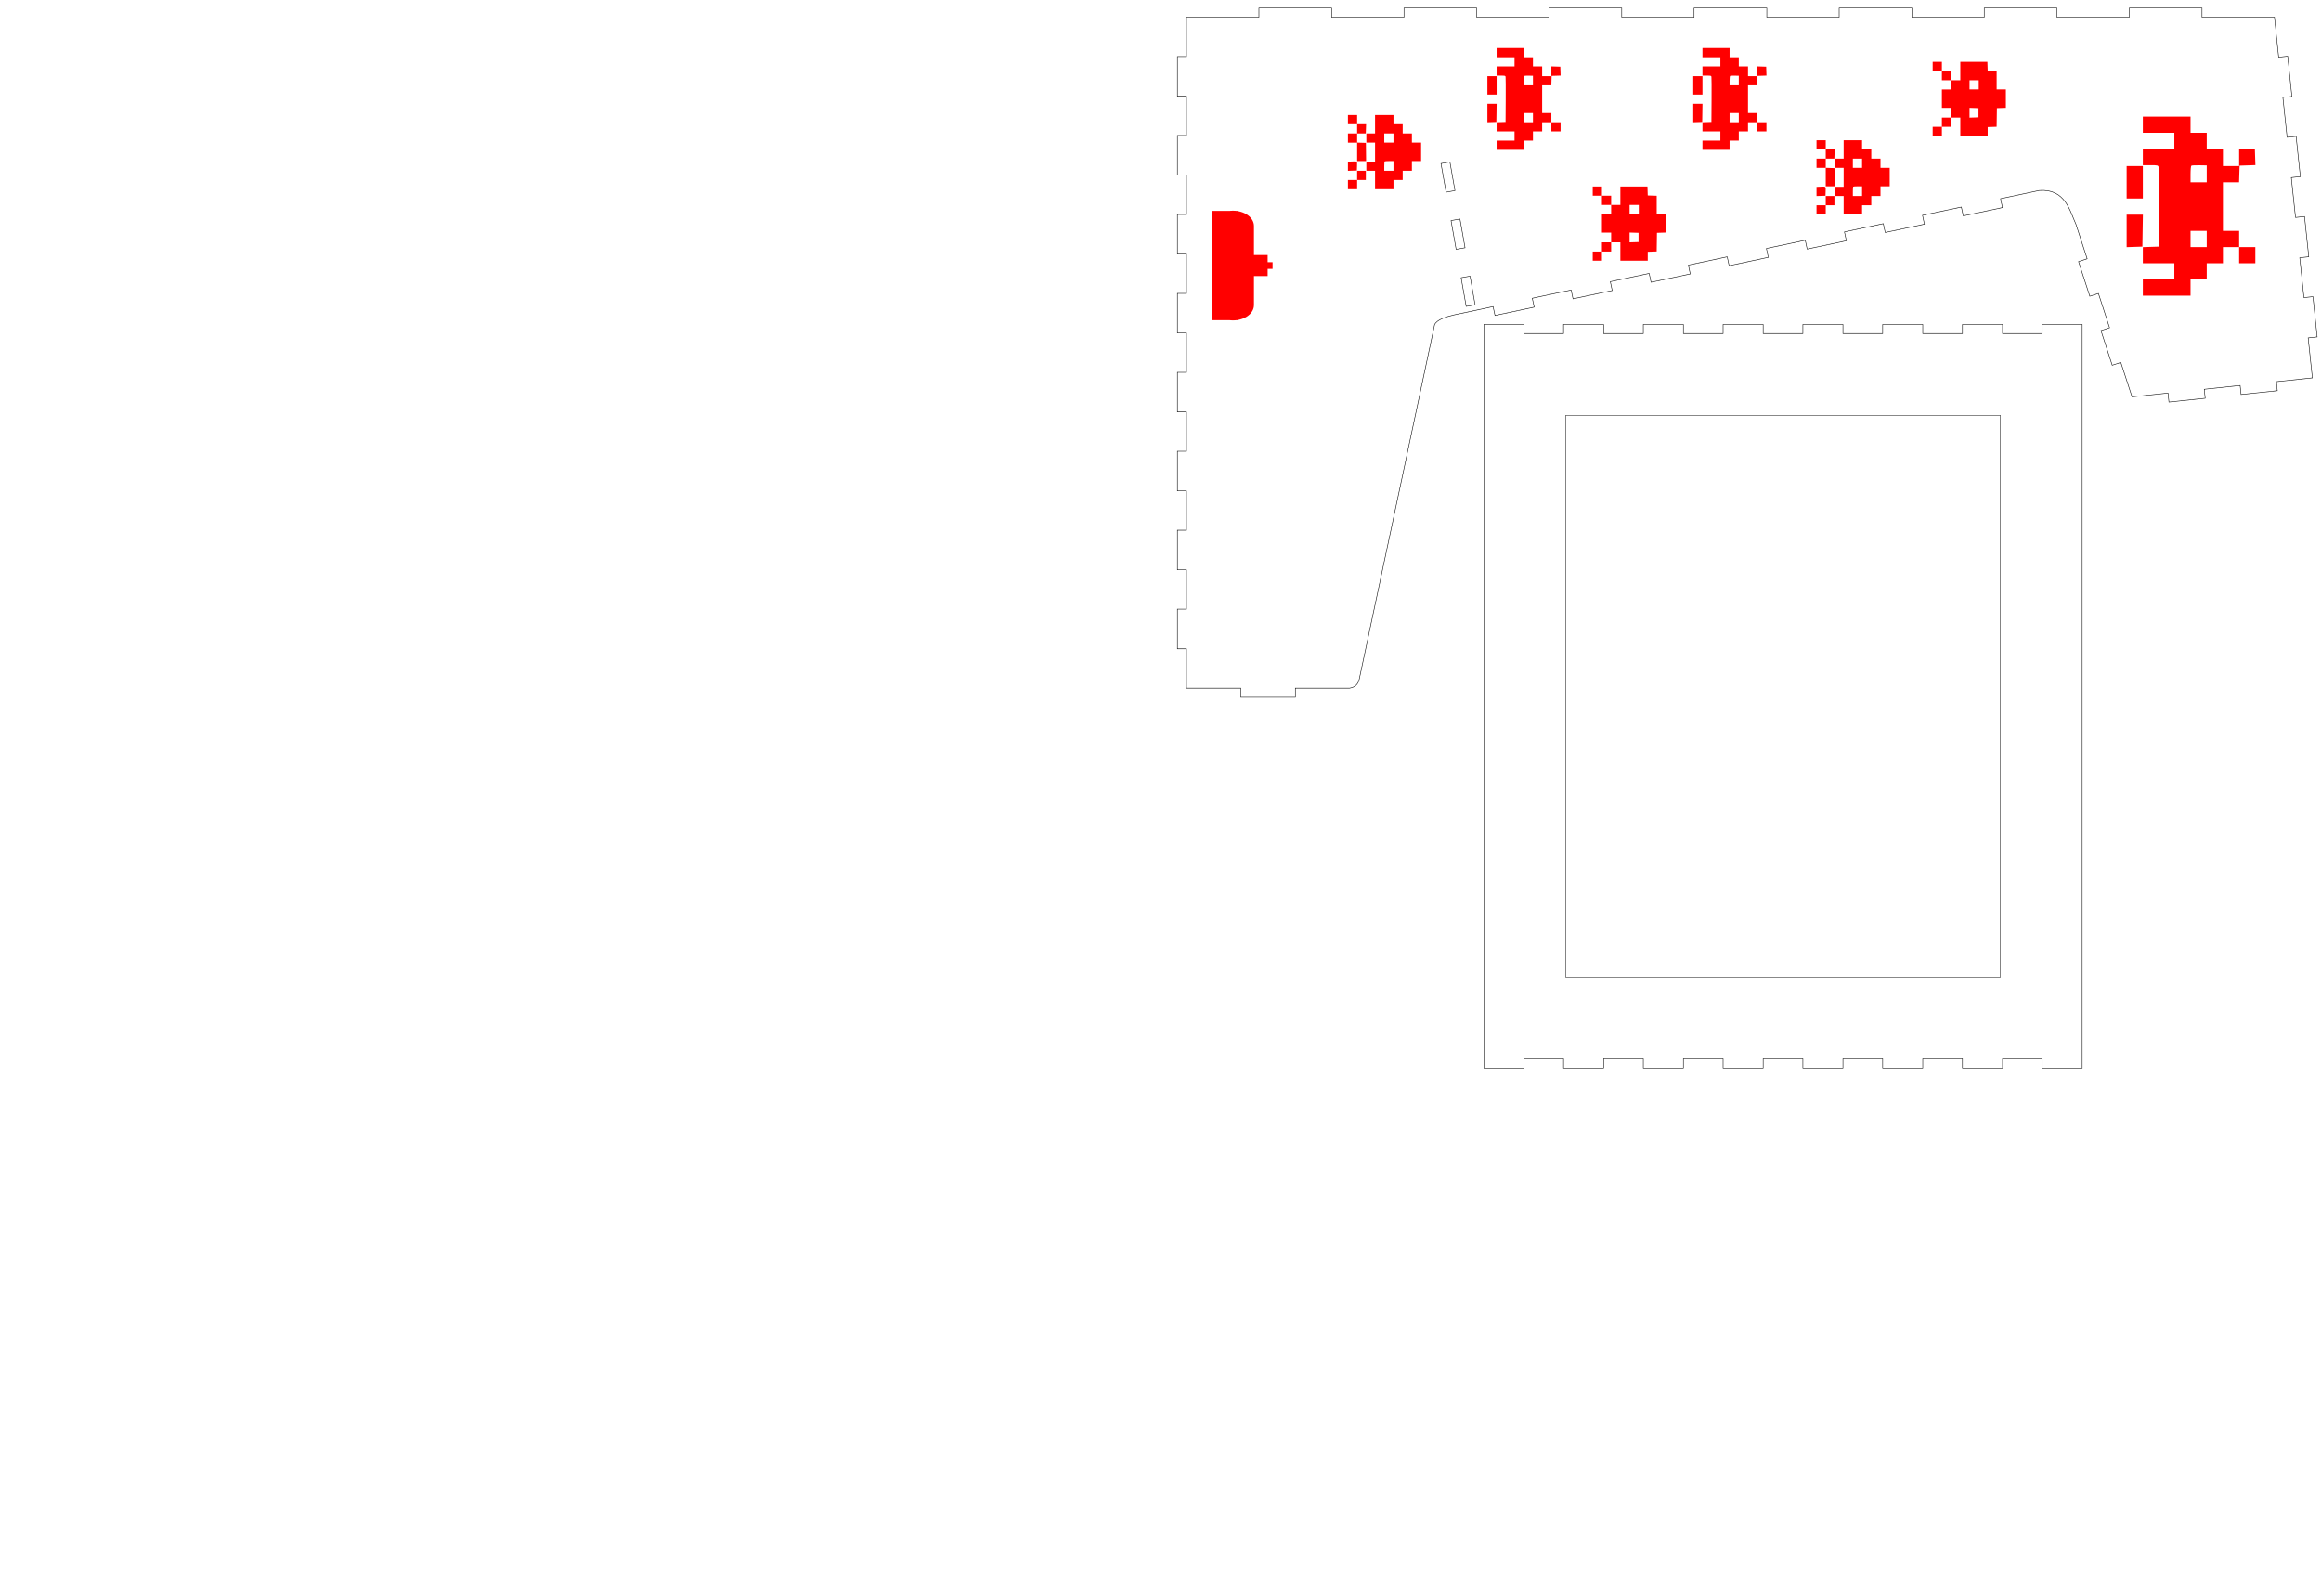
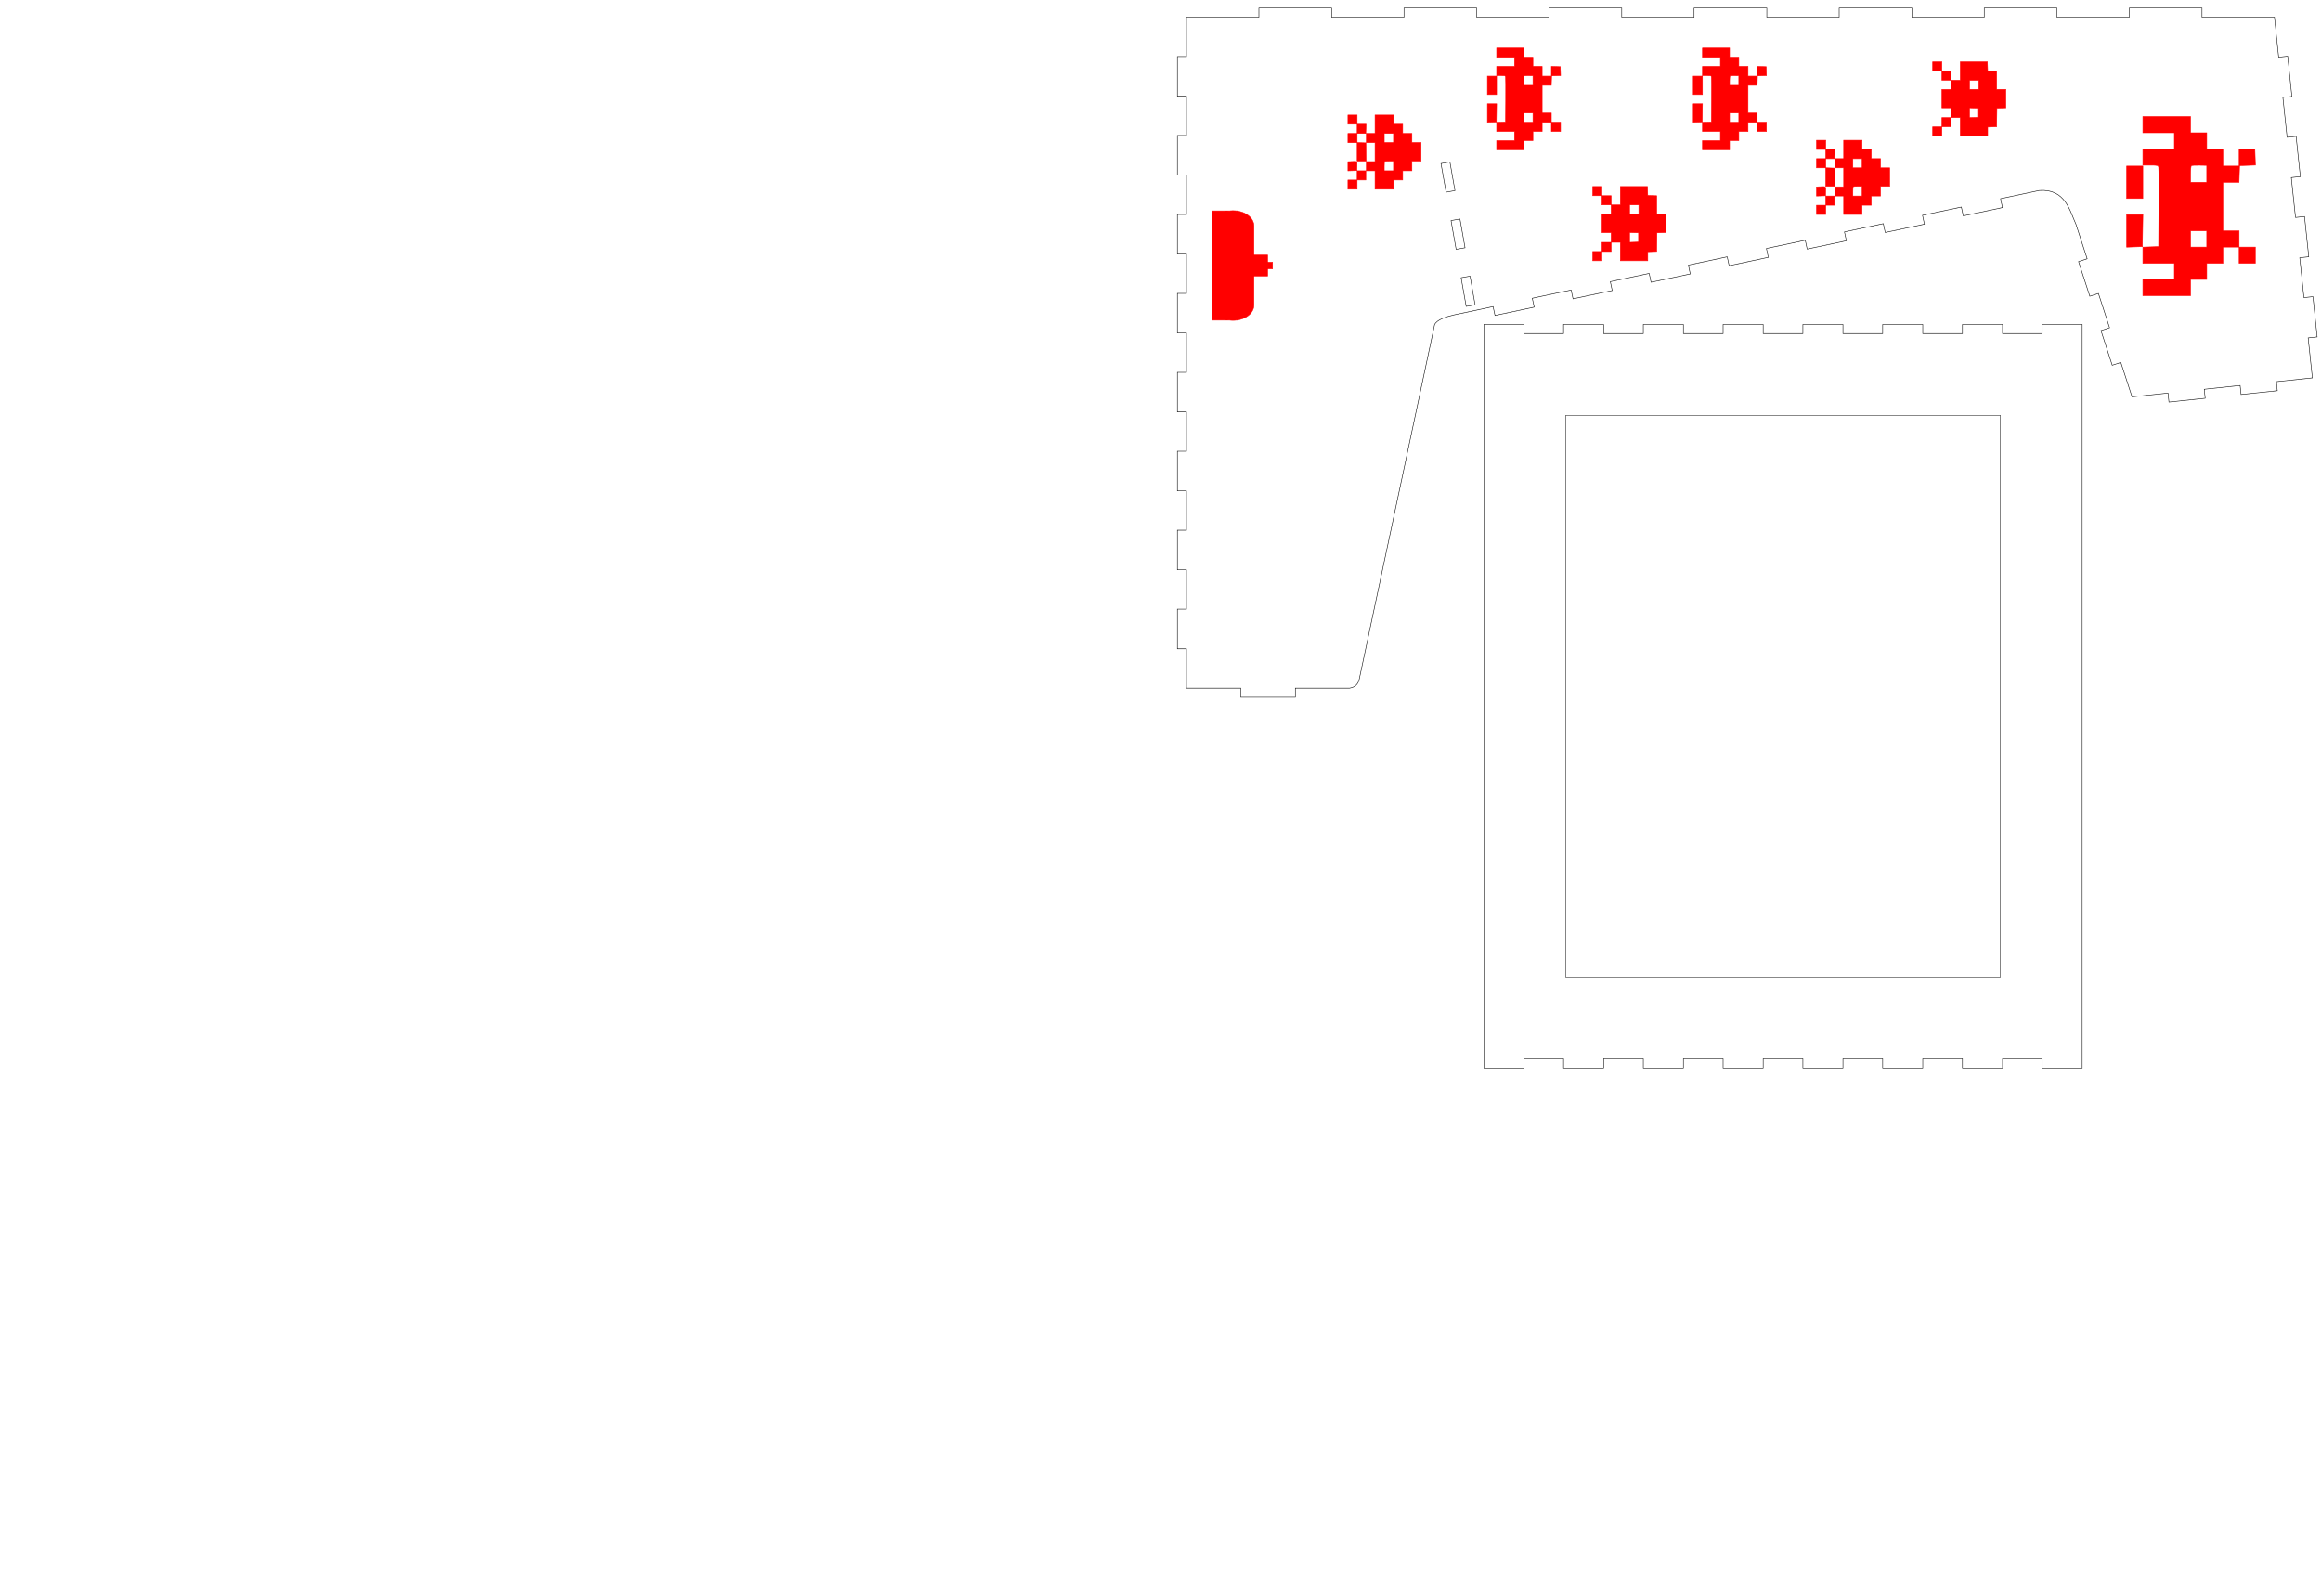
<svg xmlns="http://www.w3.org/2000/svg" width="1280mm" height="880mm" viewBox="0 0 4535.433 3118.11" id="svg4240" version="1.1">
  <defs id="defs4242">
    <marker orient="auto" refY="0" refX="0" id="marker12211" style="overflow:visible">
      <path id="path12213" d="M 0,0 5,-5 -12.5,0 5,5 0,0 Z" style="fill:#000000;fill-opacity:1;fill-rule:evenodd;stroke:#000000;stroke-width:1pt;stroke-opacity:1" transform="matrix(0.8,0,0,0.8,10,0)" />
    </marker>
    <marker orient="auto" refY="0" refX="0" id="marker12221" style="overflow:visible">
      <path id="path12223" d="M 0,0 5,-5 -12.5,0 5,5 0,0 Z" style="fill:#000000;fill-opacity:1;fill-rule:evenodd;stroke:#000000;stroke-width:1pt;stroke-opacity:1" transform="matrix(-0.8,0,0,-0.8,-10,0)" />
    </marker>
  </defs>
  <g id="layer1" transform="translate(0,2065.748)" style="display:inline" />
  <g id="layer2" style="display:inline">
    <path d="m 2845.376,487.209 17.447,-3.076 -9.906,-56.181 -17.447,3.076 z m -19.689,-111.663 17.447,-3.076 -9.875,-56.006 -17.447,3.076 z m 39.348,223.152 17.447,-3.077 -9.875,-56.006 -17.447,3.076 z m -227.682,745.913 -106.122,0 0,17.716 -106.654,0 0,-17.716 -106.122,0 0,-76.942 -17.716,0 0,-77.473 17.716,0 0,-76.765 -17.716,0 0,-77.473 17.716,0 0,-76.765 -17.716,0 0,-77.473 17.716,0 0,-76.765 -17.716,0 0,-77.473 17.716,0 0,-76.765 -17.716,0 0,-77.474 17.716,0 0,-76.765 -17.716,0 0,-77.473 17.716,0 0,-76.765 -17.716,0 0,-77.473 17.716,0 0,-76.765 -17.716,0 0,-77.473 17.716,0 0,-76.942 141.555,0 0,-17.717 142.087,0 0,17.717 141.378,0 0,-17.717 142.087,0 0,17.717 141.378,0 0,-17.717 142.087,0 0,17.717 141.378,0 0,-17.717 142.087,0 0,17.717 141.378,0 0,-17.717 142.087,0 0,17.717 141.378,0 0,-17.717 142.087,0 0,17.717 141.378,0 0,-17.717 142.087,0 0,17.717 141.555,0 8.212,78.133 17.619,-1.852 8.268,78.661 -17.62,1.852 8.194,77.957 17.619,-1.852 8.268,78.661 -17.62,1.852 8.194,77.956 17.619,-1.852 8.268,78.661 -17.619,1.852 8.194,77.957 17.62,-1.852 8.268,78.661 -17.619,1.852 8.212,78.133 -70.302,7.389 1.852,17.619 -70.83,7.444 -1.852,-17.619 -70.126,7.37 1.852,17.619 -70.83,7.445 -1.852,-17.619 -70.302,7.389 -21.844,-67.229 -16.849,5.475 -22.008,-67.735 16.849,-5.475 -21.789,-67.061 -16.849,5.475 -22.008,-67.735 16.849,-5.475 -21.844,-67.229 c -12.096,-26.645 -20.924,-69.685 -71.336,-66.287 l -76.076,16.171 3.683,17.329 -76.596,16.281 -3.683,-17.329 -75.903,16.134 3.683,17.329 -76.596,16.281 -3.683,-17.329 -75.903,16.134 3.683,17.329 -76.596,16.281 -3.683,-17.329 -75.903,16.134 3.683,17.329 -76.596,16.281 -3.683,-17.329 -75.903,16.134 3.683,17.329 -76.596,16.281 -3.683,-17.329 -75.903,16.134 3.683,17.329 -76.596,16.281 -3.683,-17.329 -75.903,16.134 3.683,17.329 -76.596,16.281 -3.683,-17.329 -76.076,16.171 c -14.133,3.15 -34.529,9.462 -38.297,19.426 L 2655.92,1327.84 c -2.161,8.611 -7.393,14.919 -18.568,16.771 z" style="display:inline;fill:none;stroke:#000000;stroke-opacity:1" id="path5465" />
    <g style="display:inline;fill:none;stroke:#000000;stroke-opacity:1" transform="matrix(0,-1,1,0,3683.751,623.052)" id="g6873">
      <g id="g6963" style="fill:none;stroke:#000000;stroke-opacity:1">
        <path style="fill:none;stroke:#000000;stroke-width:0.992;stroke-miterlimit:4;stroke-dasharray:none;stroke-opacity:1" d="m -1445.99,385.084 -17.717,0 0,-78.13 17.717,10e-6 0,-77.598 -17.717,0 0,-78.307 17.717,0 0,-77.598 -17.717,10e-7 0,-78.307 17.717,-1e-7 0,-77.598 -17.717,-10e-7 0,-78.307 17.717,1e-5 0,-77.598 -17.717,0 0,-78.307 17.717,0 0,-77.598 -17.717,0 0,-78.307 17.717,-10e-6 0,-77.598 -17.717,0 0,-78.307 17.717,10e-6 0,-77.598 -17.717,1e-5 0,-78.13 17.717,0 1417.323,0 17.717,0 1e-6,78.13 -17.717,-1e-5 0,77.598 17.717,-10e-6 0,78.307 -17.717,0 0,77.598 17.717,10e-6 -1e-6,78.307 -17.717,0 0,77.598 17.717,0 0,78.307 -17.717,0 0,77.598 17.717,-1e-5 0,78.307 -17.717,10e-7 1e-6,77.598 17.717,1e-7 1e-6,78.307 -17.717,-10e-7 0,77.598 17.717,0 0,78.307 -17.717,0 1e-6,77.598 17.717,-10e-6 0,78.13 -17.717,0 z" id="path6959" />
        <rect y="-624.32" x="-1286.103" height="849.518" width="1097.55" id="rect6871" style="opacity:1;fill:none;fill-opacity:0;fill-rule:nonzero;stroke:#000000;stroke-width:0.875;stroke-linecap:round;stroke-linejoin:round;stroke-miterlimit:4;stroke-dasharray:none;stroke-dashoffset:0;stroke-opacity:1" />
      </g>
    </g>
  </g>
  <g id="layer3" style="display:inline">
    <text xml:space="preserve" style="font-style:normal;font-variant:normal;font-weight:normal;font-stretch:normal;font-size:102.103px;line-height:125%;font-family:'DejaVu Sans';-inkscape-font-specification:'DejaVu Sans';letter-spacing:0px;word-spacing:0px;display:inline;fill:#000000;fill-opacity:1;stroke:none;stroke-width:1px;stroke-linecap:butt;stroke-linejoin:miter;stroke-opacity:1" x="37.186" y="-439.625" id="text7337">
      <tspan id="tspan7339" x="37.186" y="-439.625">Jérôme Labidurie</tspan>
      <tspan x="37.186" y="-311.997" id="tspan7347">v 1.0</tspan>
      <tspan x="37.186" y="-184.368" id="tspan7343">http://u.dinask.eu/arcade</tspan>
      <tspan x="37.186" y="-56.74" id="tspan7341">CC:BY-SA</tspan>
    </text>
  </g>
  <g id="layer4" style="display:inline">
-     <path style="display:inline;fill:#ff0000;fill-opacity:1" d="m 3785.608,120.822 9,0 0,9 0,9 9,0 9,0 0,9 0,9 9,0 9,0 0,-18 0,-18 26.461,0 26.461,0 0.289,8.75 0.289,8.75 8.75,0.289 8.75,0.289 0,17.961 0,17.961 9,0 9,0 0,17.961 0,17.961 -8.75,0.289 -8.75,0.289 -0.272,18.211 -0.272,18.211 -8.728,0.289 -8.728,0.289 0,8.752 0,8.752 -26.75,0 -26.75,0 0,-18 0,-18 -9,0 -9,0 0,9 0,9 -9,0 -9,0 0,9 0,9 -9,0 -9,0 0,-9 0,-9 9,0 9,0 0,-9 0,-9 9,0 9,0 0,-9.5 0,-9.5 -9,0 -9,0 0,-18 0,-18 9,0 9,0 0,-9 0,-9 -9,0 -9,0 0,-9 0,-9 -9,0 -9,0 0,-9 0,-9 9,0 z m 72,54 9,0 0,-9 0,-9 -9,0 -9,0 0,9 0,9 z m -0.25,54.789 8.75,-0.289 0,-9 0,-9 -8.75,-0.289 -8.75,-0.289 0,9.578 0,9.578 z" id="path4217" />
-     <path style="display:inline;fill:#ff0000;fill-opacity:1" d="m 4171.451,324.526 15.825,0 0,31.651 0,31.651 -15.825,0 -15.825,0 0,-31.651 0,-31.651 z m 0.041,94.952 15.866,0 -0.48,31.211 -0.48,31.211 -15.386,0.508 -15.386,0.508 0,-31.719 0,-31.719 z m 62.382,-191.662 46.597,0 0,15.825 0,15.825 15.825,0 15.825,0 0,15.825 0,15.825 15.825,0 15.825,0 0,16.704 0,16.704 15.825,0 15.825,0 0,-16.773 0,-16.773 15.386,0.508 15.386,0.508 0.507,15.316 0.507,15.316 -15.453,0.509 -15.453,0.509 -0.506,16.265 -0.505,16.265 -15.759,0 -15.759,0 0,47.476 0,47.476 15.825,0 15.825,0 0,15.825 0,15.825 15.825,0 15.825,0 0,15.825 0,15.825 -15.825,0 -15.825,0 0,-15.825 0,-15.825 -15.825,0 -15.825,0 0,15.825 0,15.825 -15.825,0 -15.825,0 0,15.825 0,15.825 -15.825,0 -15.825,0 0,15.825 0,15.825 -46.597,0 -46.597,0 0,-15.825 0,-15.825 30.771,0 30.771,0 0,-15.825 0,-15.825 -30.771,0 -30.771,0 0,-15.757 0,-15.757 15.386,-0.508 15.386,-0.508 0.488,-75.61 c 0.269,-41.586 0.056,-77.39 -0.473,-79.566 -0.903,-3.716 -1.866,-3.956 -15.874,-3.956 l -14.913,0 0,-15.825 0,-15.825 30.771,0 30.771,0 0,-15.825 0,-15.825 -30.771,0 -30.771,0 0,-15.825 0,-15.825 z m 62.422,128.361 15.825,0 0,-16.492 0,-16.492 -14.163,-0.257 c -7.79,-0.142 -14.911,0.205 -15.825,0.77 -0.914,0.565 -1.663,8.102 -1.663,16.749 l 0,15.722 z m 0,126.603 15.825,0 0,-15.825 0,-15.825 -15.825,0 -15.825,0 0,15.825 0,15.825 z" id="path4217-4" />
-     <path id="path4234" d="m 3558.645,274.024 9,0 0,9 0,9 8.75,0 8.75,0 -0.321,9.002 -0.321,9.002 -8.429,0 -8.429,0 0,8.961 0,8.961 8.55,0.289 8.55,0.289 0.2,17.75 0.2,17.75 -8.75,-10e-5 -8.75,0 0,-18 0,-18 -9,0 -9,0 0,-9 0,-9 9,0 9,0 0,-9 0,-9 -9,0 -9,0 0,-9 0,-9 9,0 z m -1.61,90.829 c 11.323,-0.504 10.73,-1.017 10.398,9.002 l -0.288,8.669 -8.75,0.289 -8.75,0.289 0,-8.96 0,-8.96 z m 1.61,36.171 9,0 0,-9 0,-9 8.5,0 8.5,0 0,9 0,9 -8.5,0 -8.5,0 0,9 0,9 -9,0 -9,0 0,-9 0,-9 z m 35.5,-91 8.5,0 0,-18 0,-18 18,0 18,0 0,9 0,9 9,0 9,0 0,9 0,9 9,0 9,0 0,9 0,9 9,0 9,0 0,18 0,18 -9,0 -9,0 0,9.5 0,9.5 -9,0 -9,0 0,9 0,9 -9,0 -9,0 0,9 0,9 -18,0 -18,0 0,-18 0,-18 -8.5,0 -8.5,0 0,-9 0,-9 8.5,0 8.5,0 0,-18.5 0,-18.5 -8.5,0 -8.5,0 0,-9 0,-9 z m 35.5,18 9,0 0,-9 0,-9 -9,0 -9,0 0,9 0,9 z m 0,55 9,0 0,-9.5 0,-9.5 -8.333,0 c -4.583,0 -8.633,0.3 -9,0.667 -0.367,0.367 -0.667,4.642 -0.667,9.5 l 0,8.833 z" style="display:inline;fill:#ff0000;fill-opacity:1" />
-     <path style="display:inline;fill:#ff0000;fill-opacity:1" d="m 3121.345,364.457 9,0 0,9 0,9 9,0 9,0 0,9 0,9 9,0 9,0 0,-18 0,-18 26.461,0 26.461,0 0.289,8.75 0.289,8.75 8.75,0.289 8.75,0.289 0,17.961 0,17.961 9,0 9,0 0,17.961 0,17.961 -8.75,0.289 -8.75,0.289 -0.272,18.211 -0.272,18.211 -8.728,0.289 -8.728,0.289 0,8.752 0,8.752 -26.75,0 -26.75,0 0,-18 0,-18 -9,0 -9,0 0,9 0,9 -9,0 -9,0 0,9 0,9 -9,0 -9,0 0,-9 0,-9 9,0 9,0 0,-9 0,-9 9,0 9,0 0,-9.5 0,-9.5 -9,0 -9,0 0,-18 0,-18 9,0 9,0 0,-9 0,-9 -9,0 -9,0 0,-9 0,-9 -9,0 -9,0 0,-9 0,-9 9,0 z m 72,54 9,0 0,-9 0,-9 -9,0 -9,0 0,9 0,9 z m -0.25,54.789 8.75,-0.289 0,-9 0,-9 -8.75,-0.289 -8.75,-0.289 0,9.578 0,9.578 z" id="path4217-6" />
-     <path style="display:inline;fill:#ff0000;fill-opacity:1" d="m 3317.758,148.823 9,0 0,18 0,18 -9,0 -9,0 0,-18 0,-18 z m 0.023,54 9.023,0 -0.273,17.75 -0.273,17.75 -8.75,0.289 -8.75,0.289 0,-18.039 0,-18.039 z m 35.477,-109 26.5,0 0,9 0,9 9,0 9,0 0,9 0,9 9,0 9,0 0,9.5 0,9.5 9,0 9,0 0,-9.539 0,-9.539 8.75,0.289 8.75,0.289 0.288,8.71 0.288,8.71 -8.788,0.289 -8.788,0.289 -0.287,9.25 -0.287,9.25 -8.963,0 -8.963,0 0,27 0,27 9,0 9,0 0,9 0,9 9,0 9,0 0,9 0,9 -9,0 -9,0 0,-9 0,-9 -9,0 -9,0 0,9 0,9 -9,0 -9,0 0,9 0,9 -9,0 -9,0 0,9 0,9 -26.5,0 -26.5,0 0,-9 0,-9 17.5,0 17.5,0 0,-9 0,-9 -17.5,0 -17.5,0 0,-8.961 0,-8.961 8.75,-0.289 8.75,-0.289 0.278,-43 c 0.153,-23.65 0.032,-44.013 -0.269,-45.25 -0.514,-2.114 -1.061,-2.25 -9.028,-2.25 l -8.481,0 0,-9 0,-9 17.5,0 17.5,0 0,-9 0,-9 -17.5,0 -17.5,0 0,-9 0,-9 z m 35.5,73 9,0 0,-9.379 0,-9.379 -8.054,-0.146 c -4.43,-0.081 -8.48,0.117 -9,0.438 -0.52,0.321 -0.946,4.608 -0.946,9.525 l 0,8.941 z m 0,72 9,0 0,-9 0,-9 -9,0 -9,0 0,9 0,9 z" id="path4217-4-7" />
-     <path id="path4234-8" d="m 2642.969,224.718 9,0 0,9 0,9 8.75,0 8.75,0 -0.321,9.002 -0.321,9.002 -8.429,0 -8.429,0 0,8.961 0,8.961 8.55,0.289 8.55,0.289 0.2,17.75 0.2,17.75 -8.75,-10e-5 -8.75,-1e-4 0,-18 0,-18 -9,0 -9,0 0,-9 0,-9 9,0 9,0 0,-9 0,-9 -9,0 -9,0 0,-9 0,-9 9,0 z m -1.61,90.829 c 11.323,-0.504 10.73,-1.017 10.398,9.002 l -0.288,8.669 -8.75,0.289 -8.75,0.289 0,-8.96 0,-8.96 z m 1.61,36.171 9,0 0,-9 0,-9 8.5,0 8.5,0 0,9 0,9 -8.5,0 -8.5,0 0,9 0,9 -9,0 -9,0 0,-9 0,-9 z m 35.5,-91 8.5,0 0,-18 0,-18 18,0 18,0 0,9 0,9 9,0 9,0 0,9 0,9 9,0 9,0 0,9 0,9 9,0 9,0 0,18 0,18 -9,0 -9,0 0,9.5 0,9.5 -9,0 -9,0 0,9 0,9 -9,0 -9,0 0,9 0,9 -18,0 -18,0 0,-18 0,-18 -8.5,0 -8.5,0 0,-9 0,-9 8.5,0 8.5,0 0,-18.5 0,-18.5 -8.5,0 -8.5,0 0,-9 0,-9 z m 35.5,18 9,0 0,-9 0,-9 -9,0 -9,0 0,9 0,9 z m 0,55 9,0 0,-9.5 0,-9.5 -8.333,0 c -4.583,0 -8.633,0.3 -9,0.667 -0.367,0.367 -0.667,4.642 -0.667,9.5 l 0,8.833 z" style="display:inline;fill:#ff0000;fill-opacity:1" />
-     <path id="path5011" d="m 2915.496,148.823 9,0 0,18 0,18 -9,0 -9,0 0,-18 0,-18 z m 0.023,54 9.023,0 -0.273,17.75 -0.273,17.75 -8.75,0.289 -8.75,0.289 0,-18.039 0,-18.039 z m 35.477,-109 26.5,0 0,9 0,9 9,0 9,0 0,9 0,9 9,0 9,0 0,9.5 0,9.5 9,0 9,0 0,-9.539 0,-9.539 8.75,0.289 8.75,0.289 0.288,8.71 0.288,8.71 -8.788,0.289 -8.788,0.289 -0.288,9.25 -0.287,9.25 -8.963,0 -8.962,0 0,27 0,27 9,0 9,0 0,9 0,9 9,0 9,0 0,9 0,9 -9,0 -9,0 0,-9 0,-9 -9,0 -9,0 0,9 0,9 -9,0 -9,0 0,9 0,9 -9,0 -9,0 0,9 0,9 -26.5,0 -26.5,0 0,-9 0,-9 17.5,0 17.5,0 0,-9 0,-9 -17.5,0 -17.5,0 0,-8.961 0,-8.961 8.75,-0.289 8.75,-0.289 0.278,-43 c 0.153,-23.65 0.032,-44.013 -0.269,-45.25 -0.514,-2.114 -1.061,-2.25 -9.028,-2.25 l -8.481,0 0,-9 0,-9 17.5,0 17.5,0 0,-9 0,-9 -17.5,0 -17.5,0 0,-9 0,-9 z m 35.5,73 9,0 0,-9.379 0,-9.379 -8.055,-0.146 c -4.43,-0.081 -8.48,0.117 -9,0.438 -0.52,0.321 -0.946,4.608 -0.946,9.525 l 0,8.941 z m 0,72 9,0 0,-9 0,-9 -9,0 -9,0 0,9 0,9 z" style="display:inline;fill:#ff0000;fill-opacity:1" />
-     <path d="m 2486.745,512.32 0,13.099 c 0,1e-4 -1e-4,1e-4 -1e-4,1e-4 l -19.649,0 c -10e-5,0 -10e-5,0 -10e-5,-1e-4 l 0,-13.099 c 0,0 0,-1e-4 10e-5,-1e-4 l 19.649,0 c 0,0 1e-4,1e-4 1e-4,1e-4 z m -9.649,-14.035 0,41.169 c 0,0 0,10e-5 -1e-4,10e-5 l -57.964,0 c -1e-4,0 -1e-4,-10e-5 -1e-4,-10e-5 l 0,-41.169 c 0,-10e-5 0,-10e-5 1e-4,-10e-5 l 57.964,0 c 1e-4,0 1e-4,0 1e-4,10e-5 z m -57.965,-86.169 0,213.507 c 0,0 0,1e-4 -10e-5,1e-4 l -50.816,0 c 0,0 -10e-5,-1e-4 -10e-5,-1e-4 l 0,-213.507 c 0,0 10e-5,-10e-5 10e-5,-10e-5 l 50.816,0 c 10e-5,0 10e-5,10e-5 10e-5,10e-5 z m 31.224,29.564 0,154.38 c 0,16.615 -18.295,29.992 -41.02,29.992 -22.725,0 -41.02,-13.376 -41.02,-29.992 l 0,-154.38 c 0,-16.615 18.295,-29.992 41.02,-29.992 22.725,0 41.02,13.376 41.02,29.992 z" style="display:inline;opacity:1;fill:#ff0000;fill-opacity:1;fill-rule:nonzero;stroke:none;stroke-width:1;stroke-linecap:round;stroke-linejoin:round;stroke-miterlimit:4;stroke-dasharray:none;stroke-dashoffset:0;stroke-opacity:1" id="rect5019" />
+     <path style="display:inline;fill:#ff0000;fill-opacity:1;stroke:#ff0000;stroke-opacity:1" d="m 3785.608,120.822 9,0 0,9 0,9 9,0 9,0 0,9 0,9 9,0 9,0 0,-18 0,-18 26.461,0 26.461,0 0.289,8.75 0.289,8.75 8.75,0.289 8.75,0.289 0,17.961 0,17.961 9,0 9,0 0,17.961 0,17.961 -8.75,0.289 -8.75,0.289 -0.272,18.211 -0.272,18.211 -8.728,0.289 -8.728,0.289 0,8.752 0,8.752 -26.75,0 -26.75,0 0,-18 0,-18 -9,0 -9,0 0,9 0,9 -9,0 -9,0 0,9 0,9 -9,0 -9,0 0,-9 0,-9 9,0 9,0 0,-9 0,-9 9,0 9,0 0,-9.5 0,-9.5 -9,0 -9,0 0,-18 0,-18 9,0 9,0 0,-9 0,-9 -9,0 -9,0 0,-9 0,-9 -9,0 -9,0 0,-9 0,-9 9,0 z m 72,54 9,0 0,-9 0,-9 -9,0 -9,0 0,9 0,9 z m -0.25,54.789 8.75,-0.289 0,-9 0,-9 -8.75,-0.289 -8.75,-0.289 0,9.578 0,9.578 z" id="path4217" />
+     <path style="display:inline;fill:#ff0000;fill-opacity:1;stroke:#ff0000;stroke-opacity:1" d="m 4171.451,324.526 15.825,0 0,31.651 0,31.651 -15.825,0 -15.825,0 0,-31.651 0,-31.651 z m 0.041,94.952 15.866,0 -0.48,31.211 -0.48,31.211 -15.386,0.508 -15.386,0.508 0,-31.719 0,-31.719 z m 62.382,-191.662 46.597,0 0,15.825 0,15.825 15.825,0 15.825,0 0,15.825 0,15.825 15.825,0 15.825,0 0,16.704 0,16.704 15.825,0 15.825,0 0,-16.773 0,-16.773 15.386,0.508 15.386,0.508 0.507,15.316 0.507,15.316 -15.453,0.509 -15.453,0.509 -0.506,16.265 -0.505,16.265 -15.759,0 -15.759,0 0,47.476 0,47.476 15.825,0 15.825,0 0,15.825 0,15.825 15.825,0 15.825,0 0,15.825 0,15.825 -15.825,0 -15.825,0 0,-15.825 0,-15.825 -15.825,0 -15.825,0 0,15.825 0,15.825 -15.825,0 -15.825,0 0,15.825 0,15.825 -15.825,0 -15.825,0 0,15.825 0,15.825 -46.597,0 -46.597,0 0,-15.825 0,-15.825 30.771,0 30.771,0 0,-15.825 0,-15.825 -30.771,0 -30.771,0 0,-15.757 0,-15.757 15.386,-0.508 15.386,-0.508 0.488,-75.61 c 0.269,-41.586 0.056,-77.39 -0.473,-79.566 -0.903,-3.716 -1.866,-3.956 -15.874,-3.956 l -14.913,0 0,-15.825 0,-15.825 30.771,0 30.771,0 0,-15.825 0,-15.825 -30.771,0 -30.771,0 0,-15.825 0,-15.825 z m 62.422,128.361 15.825,0 0,-16.492 0,-16.492 -14.163,-0.257 c -7.79,-0.142 -14.911,0.205 -15.825,0.77 -0.914,0.565 -1.663,8.102 -1.663,16.749 l 0,15.722 z m 0,126.603 15.825,0 0,-15.825 0,-15.825 -15.825,0 -15.825,0 0,15.825 0,15.825 z" id="path4217-4" />
+     <path id="path4234" d="m 3558.645,274.024 9,0 0,9 0,9 8.75,0 8.75,0 -0.321,9.002 -0.321,9.002 -8.429,0 -8.429,0 0,8.961 0,8.961 8.55,0.289 8.55,0.289 0.2,17.75 0.2,17.75 -8.75,-10e-5 -8.75,0 0,-18 0,-18 -9,0 -9,0 0,-9 0,-9 9,0 9,0 0,-9 0,-9 -9,0 -9,0 0,-9 0,-9 9,0 z m -1.61,90.829 c 11.323,-0.504 10.73,-1.017 10.398,9.002 l -0.288,8.669 -8.75,0.289 -8.75,0.289 0,-8.96 0,-8.96 z m 1.61,36.171 9,0 0,-9 0,-9 8.5,0 8.5,0 0,9 0,9 -8.5,0 -8.5,0 0,9 0,9 -9,0 -9,0 0,-9 0,-9 z m 35.5,-91 8.5,0 0,-18 0,-18 18,0 18,0 0,9 0,9 9,0 9,0 0,9 0,9 9,0 9,0 0,9 0,9 9,0 9,0 0,18 0,18 -9,0 -9,0 0,9.5 0,9.5 -9,0 -9,0 0,9 0,9 -9,0 -9,0 0,9 0,9 -18,0 -18,0 0,-18 0,-18 -8.5,0 -8.5,0 0,-9 0,-9 8.5,0 8.5,0 0,-18.5 0,-18.5 -8.5,0 -8.5,0 0,-9 0,-9 z m 35.5,18 9,0 0,-9 0,-9 -9,0 -9,0 0,9 0,9 z m 0,55 9,0 0,-9.5 0,-9.5 -8.333,0 c -4.583,0 -8.633,0.3 -9,0.667 -0.367,0.367 -0.667,4.642 -0.667,9.5 l 0,8.833 z" style="display:inline;fill:#ff0000;fill-opacity:1;stroke:#ff0000;stroke-opacity:1" />
+     <path style="display:inline;fill:#ff0000;fill-opacity:1;stroke:#ff0000;stroke-opacity:1" d="m 3121.345,364.457 9,0 0,9 0,9 9,0 9,0 0,9 0,9 9,0 9,0 0,-18 0,-18 26.461,0 26.461,0 0.289,8.75 0.289,8.75 8.75,0.289 8.75,0.289 0,17.961 0,17.961 9,0 9,0 0,17.961 0,17.961 -8.75,0.289 -8.75,0.289 -0.272,18.211 -0.272,18.211 -8.728,0.289 -8.728,0.289 0,8.752 0,8.752 -26.75,0 -26.75,0 0,-18 0,-18 -9,0 -9,0 0,9 0,9 -9,0 -9,0 0,9 0,9 -9,0 -9,0 0,-9 0,-9 9,0 9,0 0,-9 0,-9 9,0 9,0 0,-9.5 0,-9.5 -9,0 -9,0 0,-18 0,-18 9,0 9,0 0,-9 0,-9 -9,0 -9,0 0,-9 0,-9 -9,0 -9,0 0,-9 0,-9 9,0 z m 72,54 9,0 0,-9 0,-9 -9,0 -9,0 0,9 0,9 z m -0.25,54.789 8.75,-0.289 0,-9 0,-9 -8.75,-0.289 -8.75,-0.289 0,9.578 0,9.578 z" id="path4217-6" />
+     <path style="display:inline;fill:#ff0000;fill-opacity:1;stroke:#ff0000;stroke-opacity:1" d="m 3317.758,148.823 9,0 0,18 0,18 -9,0 -9,0 0,-18 0,-18 z m 0.023,54 9.023,0 -0.273,17.75 -0.273,17.75 -8.75,0.289 -8.75,0.289 0,-18.039 0,-18.039 z m 35.477,-109 26.5,0 0,9 0,9 9,0 9,0 0,9 0,9 9,0 9,0 0,9.5 0,9.5 9,0 9,0 0,-9.539 0,-9.539 8.75,0.289 8.75,0.289 0.288,8.71 0.288,8.71 -8.788,0.289 -8.788,0.289 -0.287,9.25 -0.287,9.25 -8.963,0 -8.963,0 0,27 0,27 9,0 9,0 0,9 0,9 9,0 9,0 0,9 0,9 -9,0 -9,0 0,-9 0,-9 -9,0 -9,0 0,9 0,9 -9,0 -9,0 0,9 0,9 -9,0 -9,0 0,9 0,9 -26.5,0 -26.5,0 0,-9 0,-9 17.5,0 17.5,0 0,-9 0,-9 -17.5,0 -17.5,0 0,-8.961 0,-8.961 8.75,-0.289 8.75,-0.289 0.278,-43 c 0.153,-23.65 0.032,-44.013 -0.269,-45.25 -0.514,-2.114 -1.061,-2.25 -9.028,-2.25 l -8.481,0 0,-9 0,-9 17.5,0 17.5,0 0,-9 0,-9 -17.5,0 -17.5,0 0,-9 0,-9 z m 35.5,73 9,0 0,-9.379 0,-9.379 -8.054,-0.146 c -4.43,-0.081 -8.48,0.117 -9,0.438 -0.52,0.321 -0.946,4.608 -0.946,9.525 l 0,8.941 z m 0,72 9,0 0,-9 0,-9 -9,0 -9,0 0,9 0,9 z" id="path4217-4-7" />
+     <path id="path4234-8" d="m 2642.969,224.718 9,0 0,9 0,9 8.75,0 8.75,0 -0.321,9.002 -0.321,9.002 -8.429,0 -8.429,0 0,8.961 0,8.961 8.55,0.289 8.55,0.289 0.2,17.75 0.2,17.75 -8.75,-10e-5 -8.75,-1e-4 0,-18 0,-18 -9,0 -9,0 0,-9 0,-9 9,0 9,0 0,-9 0,-9 -9,0 -9,0 0,-9 0,-9 9,0 z m -1.61,90.829 c 11.323,-0.504 10.73,-1.017 10.398,9.002 l -0.288,8.669 -8.75,0.289 -8.75,0.289 0,-8.96 0,-8.96 z m 1.61,36.171 9,0 0,-9 0,-9 8.5,0 8.5,0 0,9 0,9 -8.5,0 -8.5,0 0,9 0,9 -9,0 -9,0 0,-9 0,-9 z m 35.5,-91 8.5,0 0,-18 0,-18 18,0 18,0 0,9 0,9 9,0 9,0 0,9 0,9 9,0 9,0 0,9 0,9 9,0 9,0 0,18 0,18 -9,0 -9,0 0,9.5 0,9.5 -9,0 -9,0 0,9 0,9 -9,0 -9,0 0,9 0,9 -18,0 -18,0 0,-18 0,-18 -8.5,0 -8.5,0 0,-9 0,-9 8.5,0 8.5,0 0,-18.5 0,-18.5 -8.5,0 -8.5,0 0,-9 0,-9 z m 35.5,18 9,0 0,-9 0,-9 -9,0 -9,0 0,9 0,9 z m 0,55 9,0 0,-9.5 0,-9.5 -8.333,0 c -4.583,0 -8.633,0.3 -9,0.667 -0.367,0.367 -0.667,4.642 -0.667,9.5 l 0,8.833 z" style="display:inline;fill:#ff0000;fill-opacity:1;stroke:#ff0000;stroke-opacity:1" />
+     <path id="path5011" d="m 2915.496,148.823 9,0 0,18 0,18 -9,0 -9,0 0,-18 0,-18 z m 0.023,54 9.023,0 -0.273,17.75 -0.273,17.75 -8.75,0.289 -8.75,0.289 0,-18.039 0,-18.039 z m 35.477,-109 26.5,0 0,9 0,9 9,0 9,0 0,9 0,9 9,0 9,0 0,9.5 0,9.5 9,0 9,0 0,-9.539 0,-9.539 8.75,0.289 8.75,0.289 0.288,8.71 0.288,8.71 -8.788,0.289 -8.788,0.289 -0.288,9.25 -0.287,9.25 -8.963,0 -8.962,0 0,27 0,27 9,0 9,0 0,9 0,9 9,0 9,0 0,9 0,9 -9,0 -9,0 0,-9 0,-9 -9,0 -9,0 0,9 0,9 -9,0 -9,0 0,9 0,9 -9,0 -9,0 0,9 0,9 -26.5,0 -26.5,0 0,-9 0,-9 17.5,0 17.5,0 0,-9 0,-9 -17.5,0 -17.5,0 0,-8.961 0,-8.961 8.75,-0.289 8.75,-0.289 0.278,-43 c 0.153,-23.65 0.032,-44.013 -0.269,-45.25 -0.514,-2.114 -1.061,-2.25 -9.028,-2.25 l -8.481,0 0,-9 0,-9 17.5,0 17.5,0 0,-9 0,-9 -17.5,0 -17.5,0 0,-9 0,-9 z m 35.5,73 9,0 0,-9.379 0,-9.379 -8.055,-0.146 c -4.43,-0.081 -8.48,0.117 -9,0.438 -0.52,0.321 -0.946,4.608 -0.946,9.525 l 0,8.941 z m 0,72 9,0 0,-9 0,-9 -9,0 -9,0 0,9 0,9 z" style="display:inline;fill:#ff0000;fill-opacity:1;stroke:#ff0000;stroke-opacity:1" />
+     <path d="m 2486.745,512.32 0,13.099 c 0,1e-4 -1e-4,1e-4 -1e-4,1e-4 l -19.649,0 c -10e-5,0 -10e-5,0 -10e-5,-1e-4 l 0,-13.099 c 0,0 0,-1e-4 10e-5,-1e-4 l 19.649,0 c 0,0 1e-4,1e-4 1e-4,1e-4 z m -9.649,-14.035 0,41.169 c 0,0 0,10e-5 -1e-4,10e-5 l -57.964,0 c -1e-4,0 -1e-4,-10e-5 -1e-4,-10e-5 l 0,-41.169 c 0,-10e-5 0,-10e-5 1e-4,-10e-5 l 57.964,0 c 1e-4,0 1e-4,0 1e-4,10e-5 z m -57.965,-86.169 0,213.507 c 0,0 0,1e-4 -10e-5,1e-4 l -50.816,0 c 0,0 -10e-5,-1e-4 -10e-5,-1e-4 l 0,-213.507 c 0,0 10e-5,-10e-5 10e-5,-10e-5 l 50.816,0 c 10e-5,0 10e-5,10e-5 10e-5,10e-5 z m 31.224,29.564 0,154.38 c 0,16.615 -18.295,29.992 -41.02,29.992 -22.725,0 -41.02,-13.376 -41.02,-29.992 l 0,-154.38 c 0,-16.615 18.295,-29.992 41.02,-29.992 22.725,0 41.02,13.376 41.02,29.992 z" style="display:inline;opacity:1;fill:#ff0000;fill-opacity:1;fill-rule:nonzero;stroke:#ff0000;stroke-width:1;stroke-linecap:round;stroke-linejoin:round;stroke-miterlimit:4;stroke-dasharray:none;stroke-dashoffset:0;stroke-opacity:1" id="rect5019" />
  </g>
</svg>
